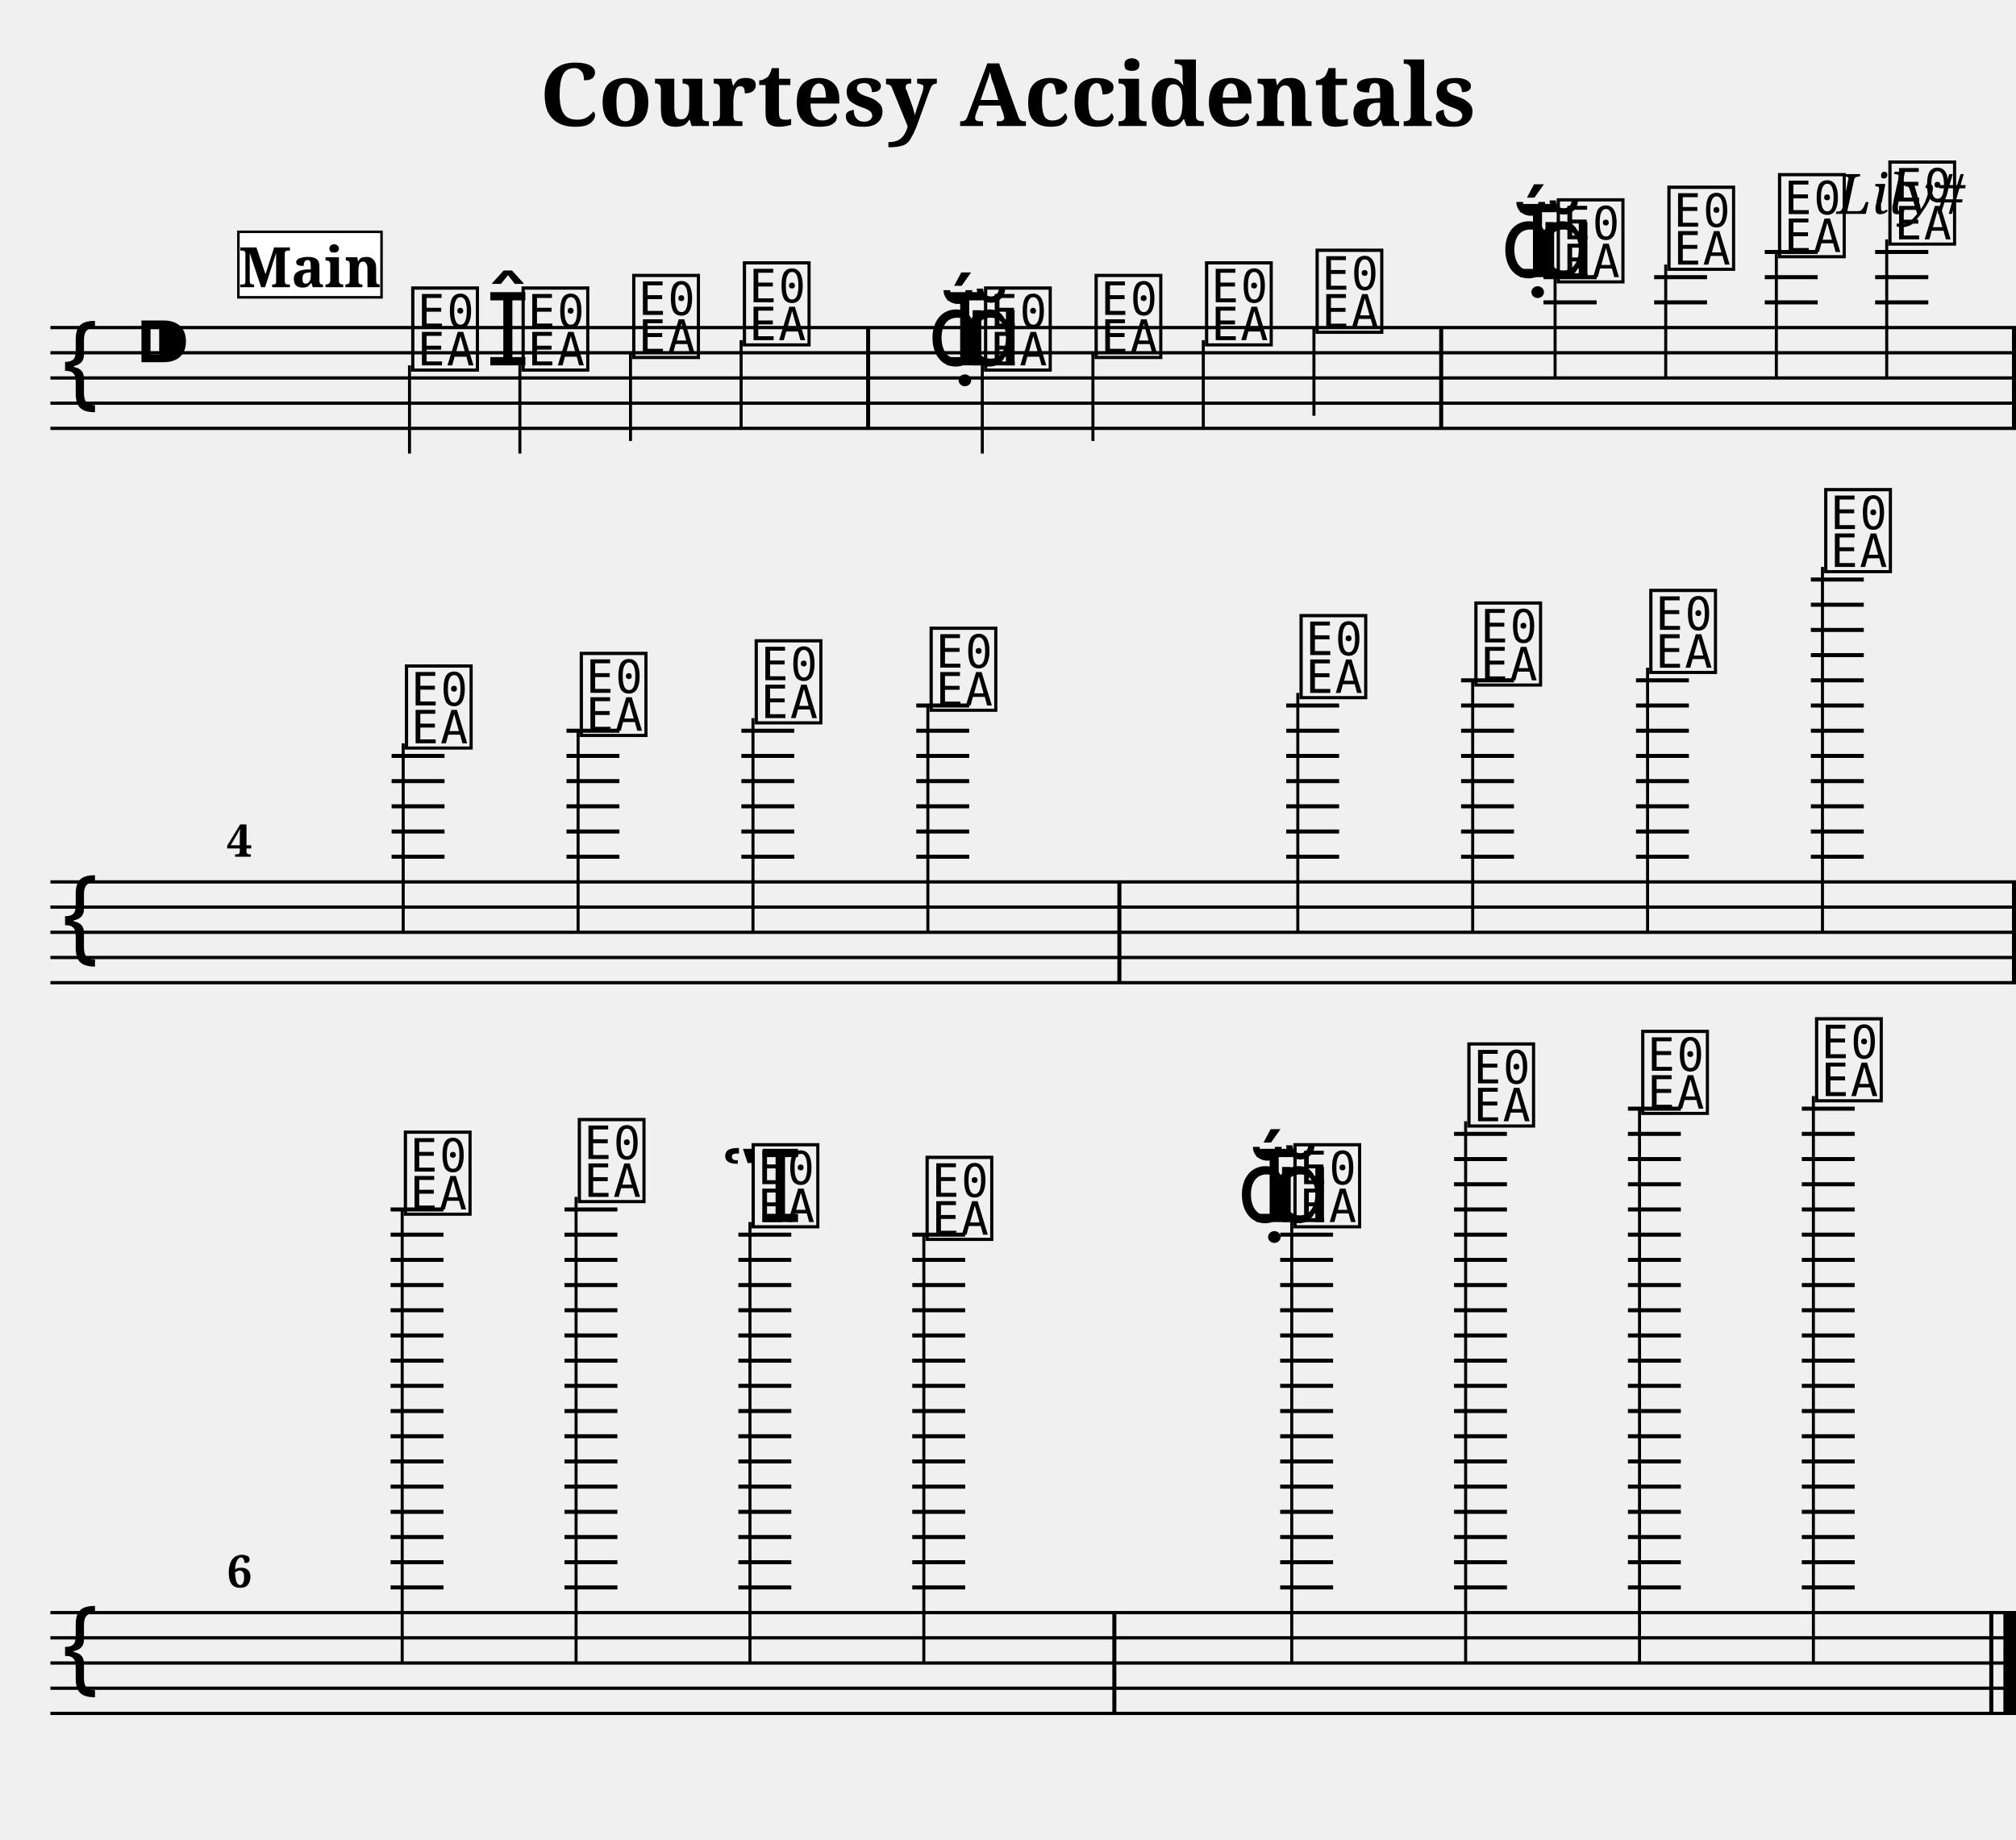
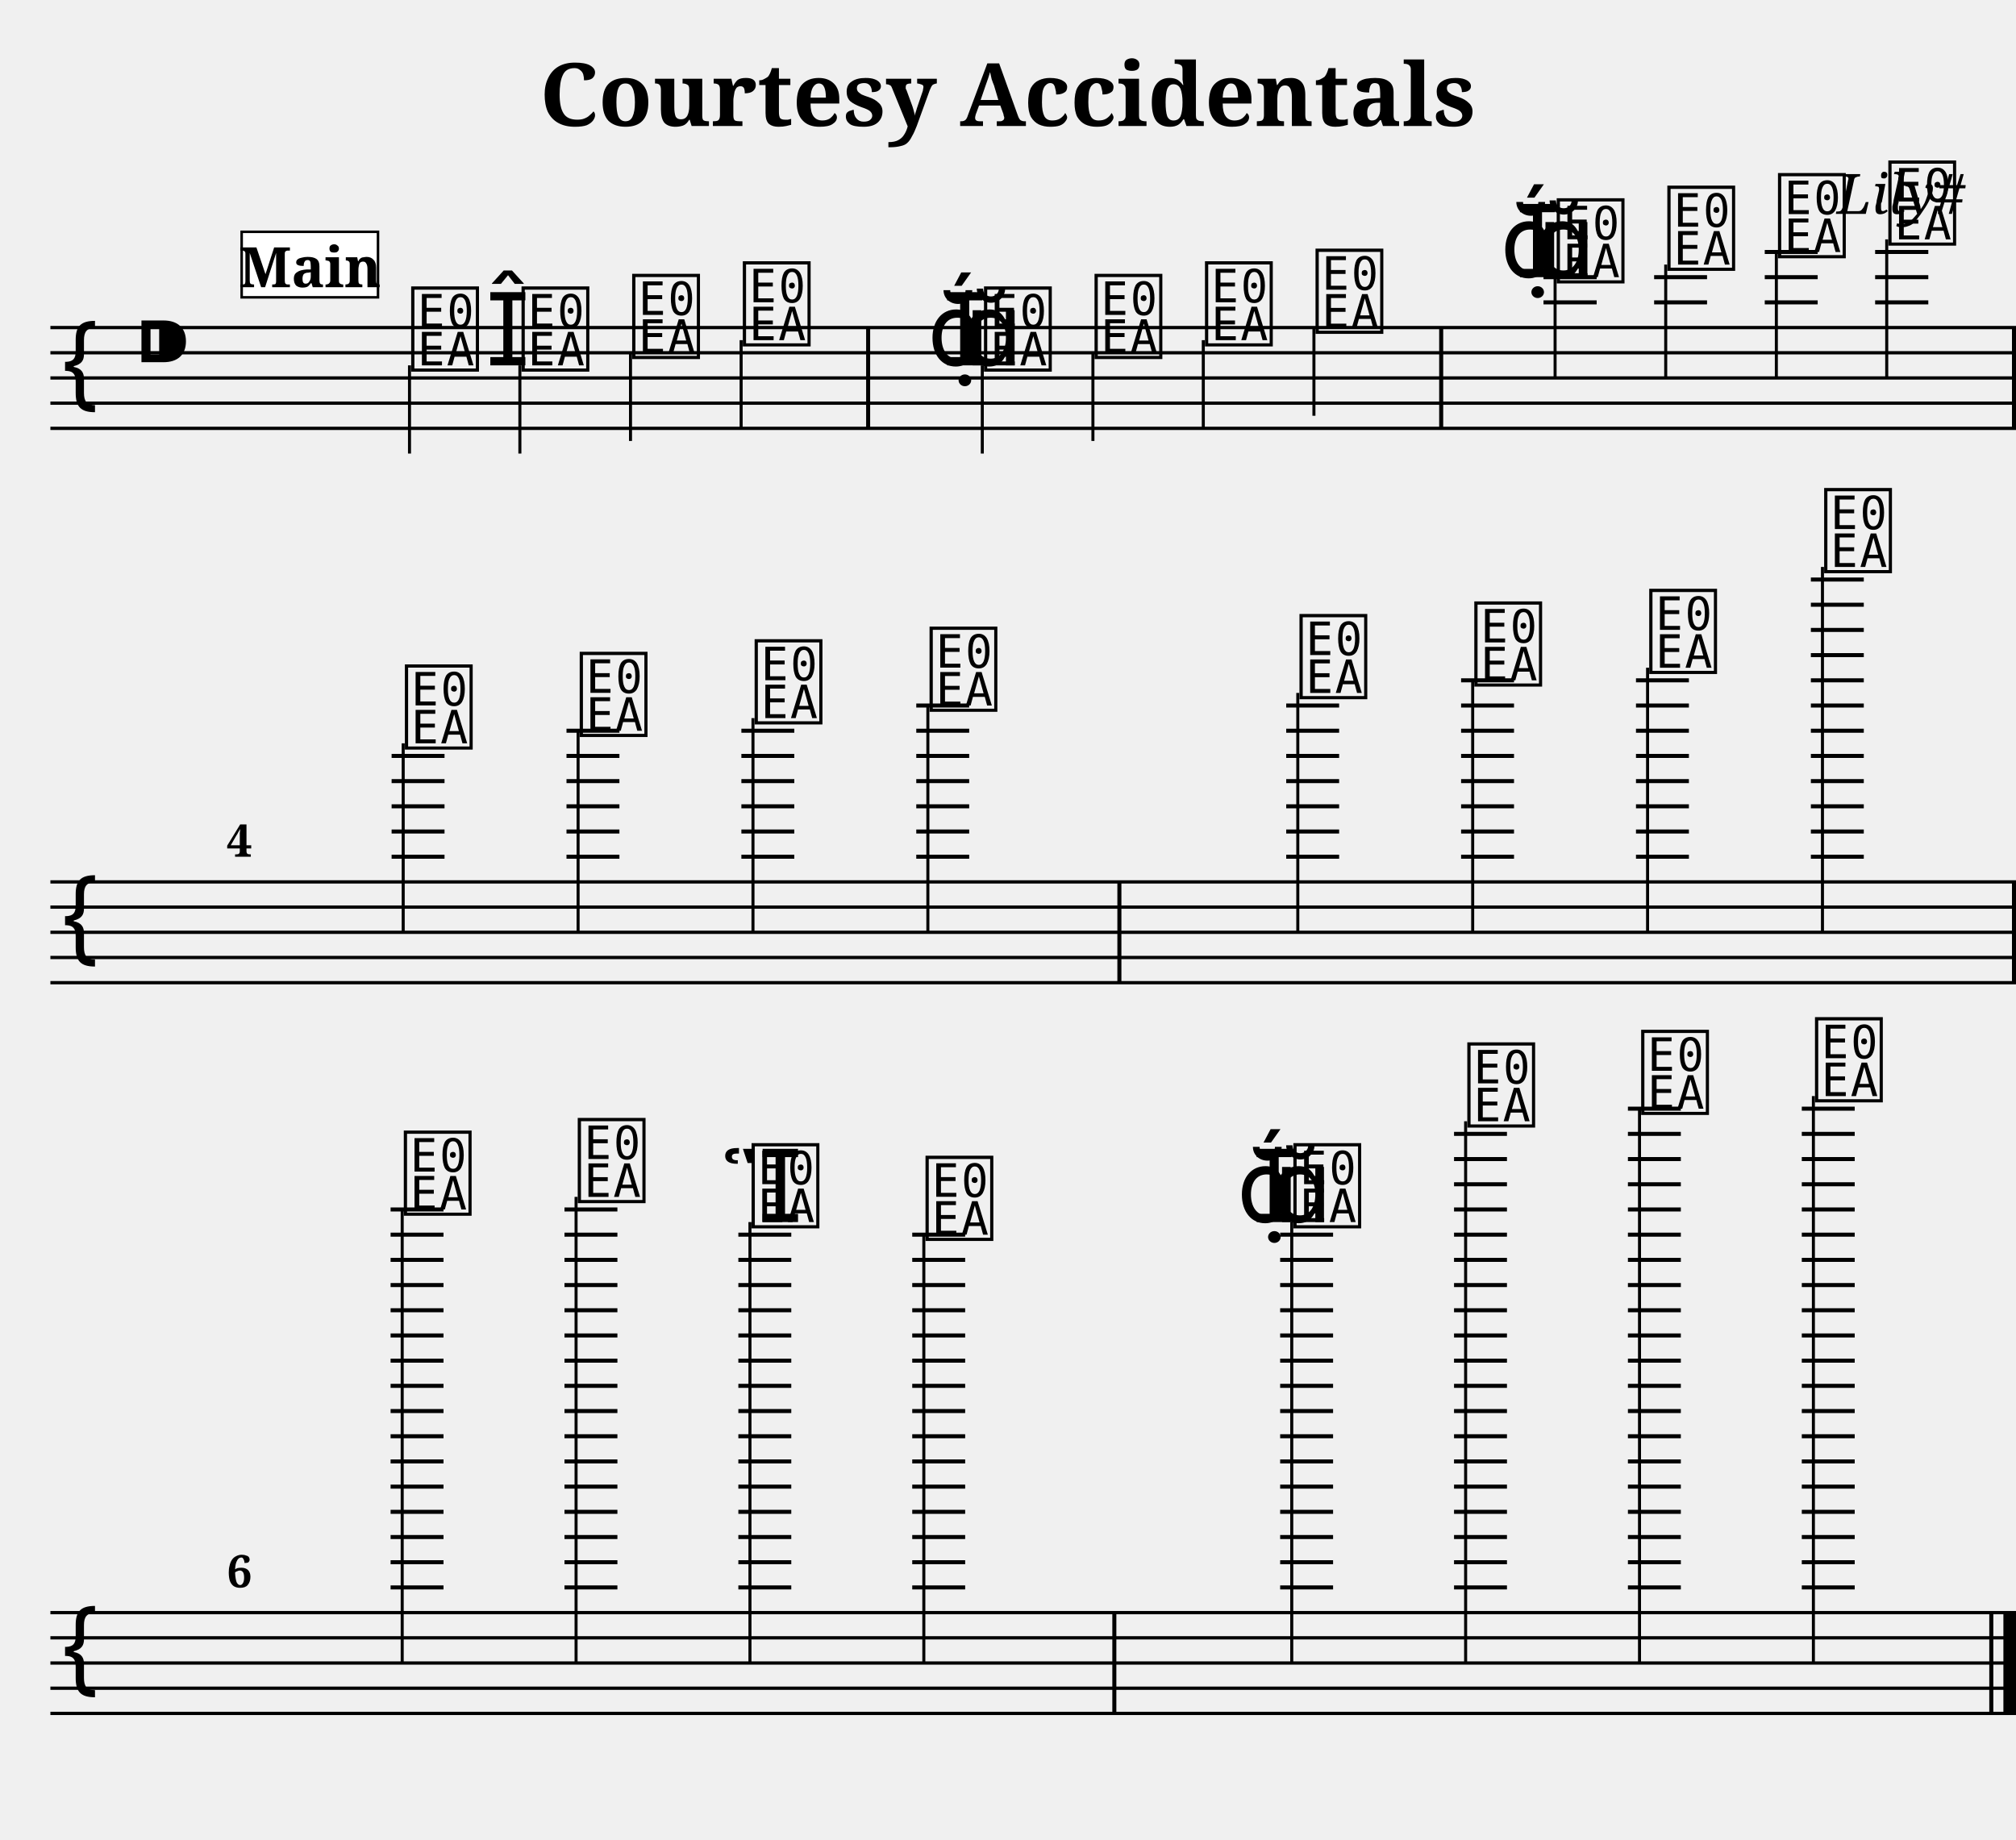
<svg xmlns="http://www.w3.org/2000/svg" width="800.0" height="730.0" viewBox="0 0 80.00 73.00">
  <style>
  @font-face { font-family: 'Emmentaler'; src: local('Emmentaler'); }
  .music { font-family: 'Emmentaler', serif; }
</style>
  <text x="40.00" y="5.00" font-size="3.49" font-family="serif" font-weight="bold" text-anchor="middle">Courtesy Accidentals</text>
  <text x="78.00" y="8.49" font-size="2.20" font-family="serif" font-style="italic" text-anchor="end">Lily#</text>
  <g transform="translate(2.00,0.00) scale(1,1)">
    <line x1="0.00" y1="13.00" x2="78.00" y2="13.00" stroke="#000000" stroke-width="0.130" />
    <line x1="0.00" y1="14.00" x2="78.00" y2="14.00" stroke="#000000" stroke-width="0.130" />
    <line x1="0.00" y1="15.00" x2="78.00" y2="15.00" stroke="#000000" stroke-width="0.130" />
    <line x1="0.00" y1="16.00" x2="78.00" y2="16.00" stroke="#000000" stroke-width="0.130" />
    <line x1="0.00" y1="17.00" x2="78.00" y2="17.00" stroke="#000000" stroke-width="0.130" />
    <text class="music" x="0.30" y="16.00" font-size="4.00"></text>
    <text class="music" x="3.30" y="15.00" font-size="4.00"></text>
    <text class="music" x="14.19" y="14.50" font-size="4.00" data-pos="245"></text>
    <line x1="14.25" y1="14.50" x2="14.25" y2="18.00" stroke="#000000" stroke-width="0.120" />
    <text class="music" x="17.27" y="14.50" font-size="4.00" data-pos="368"></text>
    <text class="music" x="18.57" y="14.50" font-size="4.00" data-pos="368"></text>
    <line x1="18.63" y1="14.50" x2="18.63" y2="18.00" stroke="#000000" stroke-width="0.120" />
    <text class="music" x="22.96" y="14.00" font-size="4.00" data-pos="372"></text>
    <line x1="23.02" y1="14.00" x2="23.02" y2="17.50" stroke="#000000" stroke-width="0.120" />
    <text class="music" x="27.35" y="13.50" font-size="4.00" data-pos="374"></text>
    <line x1="27.41" y1="13.50" x2="27.41" y2="17.00" stroke="#000000" stroke-width="0.120" />
    <text class="music" x="34.80" y="14.50" font-size="4.00" data-pos="378"></text>
    <text class="music" x="35.40" y="14.50" font-size="4.00" data-pos="378"></text>
    <text class="music" x="36.12" y="14.50" font-size="4.00" data-pos="378"></text>
    <text class="music" x="36.92" y="14.50" font-size="4.00" data-pos="378"></text>
    <line x1="36.98" y1="14.50" x2="36.98" y2="18.00" stroke="#000000" stroke-width="0.120" />
    <text class="music" x="41.31" y="14.00" font-size="4.00" data-pos="381"></text>
    <line x1="41.37" y1="14.00" x2="41.37" y2="17.50" stroke="#000000" stroke-width="0.120" />
    <text class="music" x="45.69" y="13.50" font-size="4.00" data-pos="383"></text>
    <line x1="45.75" y1="13.50" x2="45.75" y2="17.00" stroke="#000000" stroke-width="0.120" />
    <text class="music" x="50.08" y="13.00" font-size="4.00" data-pos="385"></text>
    <line x1="50.14" y1="13.00" x2="50.14" y2="16.50" stroke="#000000" stroke-width="0.120" />
    <text class="music" x="57.53" y="11.00" font-size="4.00" data-pos="418"></text>
    <text class="music" x="58.13" y="11.00" font-size="4.00" data-pos="418"></text>
    <text class="music" x="58.85" y="11.00" font-size="4.00" data-pos="418"></text>
    <text class="music" x="59.65" y="11.00" font-size="4.00" data-pos="418"></text>
    <line x1="59.25" y1="12.00" x2="61.36" y2="12.00" stroke="#000000" stroke-width="0.160" />
    <line x1="59.25" y1="11.00" x2="61.36" y2="11.00" stroke="#000000" stroke-width="0.160" />
    <line x1="59.71" y1="11.00" x2="59.71" y2="15.00" stroke="#000000" stroke-width="0.120" />
    <text class="music" x="64.04" y="10.50" font-size="4.00" data-pos="500"></text>
    <line x1="63.64" y1="12.00" x2="65.74" y2="12.00" stroke="#000000" stroke-width="0.160" />
    <line x1="63.64" y1="11.00" x2="65.74" y2="11.00" stroke="#000000" stroke-width="0.160" />
    <line x1="64.10" y1="10.50" x2="64.10" y2="15.00" stroke="#000000" stroke-width="0.120" />
    <text class="music" x="68.43" y="10.00" font-size="4.00" data-pos="502"></text>
    <line x1="68.03" y1="12.00" x2="70.13" y2="12.00" stroke="#000000" stroke-width="0.160" />
    <line x1="68.03" y1="11.00" x2="70.13" y2="11.00" stroke="#000000" stroke-width="0.160" />
    <line x1="68.03" y1="10.00" x2="70.13" y2="10.00" stroke="#000000" stroke-width="0.160" />
    <line x1="68.49" y1="10.00" x2="68.49" y2="15.00" stroke="#000000" stroke-width="0.120" />
    <text class="music" x="72.81" y="9.50" font-size="4.00" data-pos="504"></text>
    <line x1="72.41" y1="12.00" x2="74.52" y2="12.00" stroke="#000000" stroke-width="0.160" />
    <line x1="72.41" y1="11.00" x2="74.52" y2="11.00" stroke="#000000" stroke-width="0.160" />
    <line x1="72.41" y1="10.00" x2="74.52" y2="10.00" stroke="#000000" stroke-width="0.160" />
    <line x1="72.87" y1="9.50" x2="72.87" y2="15.00" stroke="#000000" stroke-width="0.120" />
    <rect x="32.37" y="13.00" width="0.16" height="4.00" fill="#000000" />
    <rect x="55.11" y="13.00" width="0.16" height="4.00" fill="#000000" />
    <rect x="77.84" y="13.00" width="0.16" height="4.00" fill="#000000" />
    <line x1="0.00" y1="35.00" x2="78.00" y2="35.00" stroke="#000000" stroke-width="0.130" />
    <line x1="0.00" y1="36.00" x2="78.00" y2="36.00" stroke="#000000" stroke-width="0.130" />
    <line x1="0.00" y1="37.00" x2="78.00" y2="37.00" stroke="#000000" stroke-width="0.130" />
    <line x1="0.00" y1="38.00" x2="78.00" y2="38.00" stroke="#000000" stroke-width="0.130" />
    <line x1="0.00" y1="39.00" x2="78.00" y2="39.00" stroke="#000000" stroke-width="0.130" />
    <text class="music" x="0.30" y="38.00" font-size="4.00"></text>
    <text class="music" x="13.94" y="29.50" font-size="4.00" data-pos="531"></text>
    <line x1="13.54" y1="34.00" x2="15.64" y2="34.00" stroke="#000000" stroke-width="0.160" />
    <line x1="13.54" y1="33.00" x2="15.64" y2="33.00" stroke="#000000" stroke-width="0.160" />
    <line x1="13.54" y1="32.00" x2="15.64" y2="32.00" stroke="#000000" stroke-width="0.160" />
    <line x1="13.54" y1="31.00" x2="15.64" y2="31.00" stroke="#000000" stroke-width="0.160" />
    <line x1="13.54" y1="30.00" x2="15.64" y2="30.00" stroke="#000000" stroke-width="0.160" />
    <line x1="14.00" y1="29.50" x2="14.00" y2="37.00" stroke="#000000" stroke-width="0.120" />
    <text class="music" x="20.88" y="29.00" font-size="4.00" data-pos="586"></text>
    <line x1="20.48" y1="34.00" x2="22.58" y2="34.00" stroke="#000000" stroke-width="0.160" />
    <line x1="20.48" y1="33.00" x2="22.58" y2="33.00" stroke="#000000" stroke-width="0.160" />
    <line x1="20.48" y1="32.00" x2="22.58" y2="32.00" stroke="#000000" stroke-width="0.160" />
    <line x1="20.48" y1="31.00" x2="22.58" y2="31.00" stroke="#000000" stroke-width="0.160" />
    <line x1="20.48" y1="30.00" x2="22.58" y2="30.00" stroke="#000000" stroke-width="0.160" />
    <line x1="20.48" y1="29.00" x2="22.58" y2="29.00" stroke="#000000" stroke-width="0.160" />
    <line x1="20.94" y1="29.00" x2="20.94" y2="37.00" stroke="#000000" stroke-width="0.120" />
    <text class="music" x="27.82" y="28.50" font-size="4.00" data-pos="588"></text>
    <line x1="27.42" y1="34.00" x2="29.52" y2="34.00" stroke="#000000" stroke-width="0.160" />
    <line x1="27.42" y1="33.00" x2="29.52" y2="33.00" stroke="#000000" stroke-width="0.160" />
    <line x1="27.42" y1="32.00" x2="29.52" y2="32.00" stroke="#000000" stroke-width="0.160" />
    <line x1="27.42" y1="31.00" x2="29.52" y2="31.00" stroke="#000000" stroke-width="0.160" />
    <line x1="27.42" y1="30.00" x2="29.52" y2="30.00" stroke="#000000" stroke-width="0.160" />
    <line x1="27.42" y1="29.00" x2="29.52" y2="29.00" stroke="#000000" stroke-width="0.160" />
    <line x1="27.88" y1="28.50" x2="27.88" y2="37.00" stroke="#000000" stroke-width="0.120" />
    <text class="music" x="34.76" y="28.00" font-size="4.00" data-pos="590"></text>
    <line x1="34.36" y1="34.00" x2="36.46" y2="34.00" stroke="#000000" stroke-width="0.160" />
    <line x1="34.36" y1="33.00" x2="36.46" y2="33.00" stroke="#000000" stroke-width="0.160" />
    <line x1="34.36" y1="32.00" x2="36.46" y2="32.00" stroke="#000000" stroke-width="0.160" />
    <line x1="34.36" y1="31.00" x2="36.46" y2="31.00" stroke="#000000" stroke-width="0.160" />
    <line x1="34.36" y1="30.00" x2="36.46" y2="30.00" stroke="#000000" stroke-width="0.160" />
    <line x1="34.36" y1="29.00" x2="36.46" y2="29.00" stroke="#000000" stroke-width="0.160" />
    <line x1="34.36" y1="28.00" x2="36.46" y2="28.00" stroke="#000000" stroke-width="0.160" />
    <line x1="34.82" y1="28.00" x2="34.82" y2="37.00" stroke="#000000" stroke-width="0.120" />
    <text class="music" x="49.44" y="27.50" font-size="4.00" data-pos="594"></text>
    <line x1="49.04" y1="34.00" x2="51.14" y2="34.00" stroke="#000000" stroke-width="0.160" />
    <line x1="49.04" y1="33.00" x2="51.14" y2="33.00" stroke="#000000" stroke-width="0.160" />
    <line x1="49.04" y1="32.00" x2="51.14" y2="32.00" stroke="#000000" stroke-width="0.160" />
    <line x1="49.04" y1="31.00" x2="51.14" y2="31.00" stroke="#000000" stroke-width="0.160" />
    <line x1="49.04" y1="30.00" x2="51.14" y2="30.00" stroke="#000000" stroke-width="0.160" />
    <line x1="49.04" y1="29.00" x2="51.14" y2="29.00" stroke="#000000" stroke-width="0.160" />
    <line x1="49.04" y1="28.00" x2="51.14" y2="28.00" stroke="#000000" stroke-width="0.160" />
    <line x1="49.50" y1="27.50" x2="49.50" y2="37.00" stroke="#000000" stroke-width="0.120" />
    <text class="music" x="56.38" y="27.00" font-size="4.00" data-pos="597"></text>
    <line x1="55.98" y1="34.00" x2="58.08" y2="34.00" stroke="#000000" stroke-width="0.160" />
    <line x1="55.98" y1="33.00" x2="58.08" y2="33.00" stroke="#000000" stroke-width="0.160" />
    <line x1="55.98" y1="32.00" x2="58.08" y2="32.00" stroke="#000000" stroke-width="0.160" />
    <line x1="55.98" y1="31.00" x2="58.08" y2="31.00" stroke="#000000" stroke-width="0.160" />
    <line x1="55.98" y1="30.00" x2="58.08" y2="30.00" stroke="#000000" stroke-width="0.160" />
    <line x1="55.98" y1="29.00" x2="58.08" y2="29.00" stroke="#000000" stroke-width="0.160" />
    <line x1="55.98" y1="28.00" x2="58.08" y2="28.00" stroke="#000000" stroke-width="0.160" />
    <line x1="55.98" y1="27.00" x2="58.08" y2="27.00" stroke="#000000" stroke-width="0.160" />
    <line x1="56.44" y1="27.00" x2="56.44" y2="37.00" stroke="#000000" stroke-width="0.120" />
    <text class="music" x="63.32" y="26.50" font-size="4.00" data-pos="599"></text>
    <line x1="62.92" y1="34.00" x2="65.02" y2="34.00" stroke="#000000" stroke-width="0.160" />
    <line x1="62.92" y1="33.00" x2="65.02" y2="33.00" stroke="#000000" stroke-width="0.160" />
    <line x1="62.92" y1="32.00" x2="65.02" y2="32.00" stroke="#000000" stroke-width="0.160" />
    <line x1="62.92" y1="31.00" x2="65.02" y2="31.00" stroke="#000000" stroke-width="0.160" />
    <line x1="62.92" y1="30.00" x2="65.02" y2="30.00" stroke="#000000" stroke-width="0.160" />
    <line x1="62.92" y1="29.00" x2="65.02" y2="29.00" stroke="#000000" stroke-width="0.160" />
    <line x1="62.92" y1="28.00" x2="65.02" y2="28.00" stroke="#000000" stroke-width="0.160" />
    <line x1="62.92" y1="27.00" x2="65.02" y2="27.00" stroke="#000000" stroke-width="0.160" />
    <line x1="63.38" y1="26.50" x2="63.38" y2="37.00" stroke="#000000" stroke-width="0.120" />
    <text class="music" x="70.26" y="22.50" font-size="4.00" data-pos="601"></text>
    <line x1="69.86" y1="34.00" x2="71.96" y2="34.00" stroke="#000000" stroke-width="0.160" />
    <line x1="69.86" y1="33.00" x2="71.96" y2="33.00" stroke="#000000" stroke-width="0.160" />
    <line x1="69.86" y1="32.00" x2="71.96" y2="32.00" stroke="#000000" stroke-width="0.160" />
    <line x1="69.86" y1="31.00" x2="71.96" y2="31.00" stroke="#000000" stroke-width="0.160" />
    <line x1="69.86" y1="30.00" x2="71.96" y2="30.00" stroke="#000000" stroke-width="0.160" />
    <line x1="69.86" y1="29.00" x2="71.96" y2="29.00" stroke="#000000" stroke-width="0.160" />
    <line x1="69.86" y1="28.00" x2="71.96" y2="28.00" stroke="#000000" stroke-width="0.160" />
    <line x1="69.86" y1="27.00" x2="71.96" y2="27.00" stroke="#000000" stroke-width="0.160" />
    <line x1="69.86" y1="26.00" x2="71.96" y2="26.00" stroke="#000000" stroke-width="0.160" />
    <line x1="69.86" y1="25.00" x2="71.96" y2="25.00" stroke="#000000" stroke-width="0.160" />
    <line x1="69.86" y1="24.00" x2="71.96" y2="24.00" stroke="#000000" stroke-width="0.160" />
    <line x1="69.86" y1="23.00" x2="71.96" y2="23.00" stroke="#000000" stroke-width="0.160" />
    <line x1="70.32" y1="22.50" x2="70.32" y2="37.00" stroke="#000000" stroke-width="0.120" />
    <rect x="42.34" y="35.00" width="0.16" height="4.00" fill="#000000" />
    <rect x="77.84" y="35.00" width="0.16" height="4.00" fill="#000000" />
    <line x1="0.00" y1="64.00" x2="78.00" y2="64.00" stroke="#000000" stroke-width="0.130" />
    <line x1="0.00" y1="65.00" x2="78.00" y2="65.00" stroke="#000000" stroke-width="0.130" />
    <line x1="0.00" y1="66.00" x2="78.00" y2="66.00" stroke="#000000" stroke-width="0.130" />
    <line x1="0.00" y1="67.00" x2="78.00" y2="67.00" stroke="#000000" stroke-width="0.130" />
    <line x1="0.00" y1="68.00" x2="78.00" y2="68.00" stroke="#000000" stroke-width="0.130" />
    <text class="music" x="0.30" y="67.00" font-size="4.00"></text>
    <text class="music" x="13.90" y="48.00" font-size="4.00" data-pos="631"></text>
    <line x1="13.50" y1="63.00" x2="15.60" y2="63.00" stroke="#000000" stroke-width="0.160" />
    <line x1="13.50" y1="62.00" x2="15.60" y2="62.00" stroke="#000000" stroke-width="0.160" />
    <line x1="13.50" y1="61.00" x2="15.60" y2="61.00" stroke="#000000" stroke-width="0.160" />
    <line x1="13.50" y1="60.00" x2="15.60" y2="60.00" stroke="#000000" stroke-width="0.160" />
    <line x1="13.50" y1="59.00" x2="15.60" y2="59.00" stroke="#000000" stroke-width="0.160" />
    <line x1="13.50" y1="58.00" x2="15.60" y2="58.00" stroke="#000000" stroke-width="0.160" />
    <line x1="13.50" y1="57.00" x2="15.60" y2="57.00" stroke="#000000" stroke-width="0.160" />
    <line x1="13.50" y1="56.00" x2="15.60" y2="56.00" stroke="#000000" stroke-width="0.160" />
    <line x1="13.50" y1="55.00" x2="15.60" y2="55.00" stroke="#000000" stroke-width="0.160" />
    <line x1="13.50" y1="54.00" x2="15.60" y2="54.00" stroke="#000000" stroke-width="0.160" />
    <line x1="13.50" y1="53.00" x2="15.60" y2="53.00" stroke="#000000" stroke-width="0.160" />
    <line x1="13.50" y1="52.00" x2="15.60" y2="52.00" stroke="#000000" stroke-width="0.160" />
    <line x1="13.50" y1="51.00" x2="15.60" y2="51.00" stroke="#000000" stroke-width="0.160" />
    <line x1="13.50" y1="50.00" x2="15.60" y2="50.00" stroke="#000000" stroke-width="0.160" />
    <line x1="13.50" y1="49.00" x2="15.60" y2="49.00" stroke="#000000" stroke-width="0.160" />
    <line x1="13.50" y1="48.00" x2="15.60" y2="48.00" stroke="#000000" stroke-width="0.160" />
    <line x1="13.96" y1="48.00" x2="13.96" y2="66.00" stroke="#000000" stroke-width="0.120" />
    <text class="music" x="20.80" y="47.50" font-size="4.00" data-pos="695"></text>
    <line x1="20.40" y1="63.00" x2="22.50" y2="63.00" stroke="#000000" stroke-width="0.160" />
    <line x1="20.40" y1="62.00" x2="22.50" y2="62.00" stroke="#000000" stroke-width="0.160" />
    <line x1="20.40" y1="61.00" x2="22.50" y2="61.00" stroke="#000000" stroke-width="0.160" />
    <line x1="20.40" y1="60.00" x2="22.50" y2="60.00" stroke="#000000" stroke-width="0.160" />
    <line x1="20.40" y1="59.00" x2="22.50" y2="59.00" stroke="#000000" stroke-width="0.160" />
    <line x1="20.40" y1="58.00" x2="22.50" y2="58.00" stroke="#000000" stroke-width="0.160" />
    <line x1="20.40" y1="57.00" x2="22.50" y2="57.00" stroke="#000000" stroke-width="0.160" />
    <line x1="20.40" y1="56.00" x2="22.50" y2="56.00" stroke="#000000" stroke-width="0.160" />
    <line x1="20.40" y1="55.00" x2="22.50" y2="55.00" stroke="#000000" stroke-width="0.160" />
    <line x1="20.40" y1="54.00" x2="22.50" y2="54.00" stroke="#000000" stroke-width="0.160" />
    <line x1="20.40" y1="53.00" x2="22.50" y2="53.00" stroke="#000000" stroke-width="0.160" />
    <line x1="20.40" y1="52.00" x2="22.50" y2="52.00" stroke="#000000" stroke-width="0.160" />
    <line x1="20.40" y1="51.00" x2="22.50" y2="51.00" stroke="#000000" stroke-width="0.160" />
    <line x1="20.40" y1="50.00" x2="22.50" y2="50.00" stroke="#000000" stroke-width="0.160" />
    <line x1="20.40" y1="49.00" x2="22.50" y2="49.00" stroke="#000000" stroke-width="0.160" />
    <line x1="20.40" y1="48.00" x2="22.50" y2="48.00" stroke="#000000" stroke-width="0.160" />
    <line x1="20.86" y1="47.50" x2="20.86" y2="66.00" stroke="#000000" stroke-width="0.120" />
    <text class="music" x="26.59" y="48.50" font-size="4.00" data-pos="697"></text>
    <text class="music" x="27.70" y="48.50" font-size="4.00" data-pos="697"></text>
    <line x1="27.30" y1="63.00" x2="29.40" y2="63.00" stroke="#000000" stroke-width="0.160" />
    <line x1="27.30" y1="62.00" x2="29.40" y2="62.00" stroke="#000000" stroke-width="0.160" />
    <line x1="27.30" y1="61.00" x2="29.40" y2="61.00" stroke="#000000" stroke-width="0.160" />
    <line x1="27.30" y1="60.00" x2="29.40" y2="60.00" stroke="#000000" stroke-width="0.160" />
    <line x1="27.30" y1="59.00" x2="29.40" y2="59.00" stroke="#000000" stroke-width="0.160" />
    <line x1="27.30" y1="58.00" x2="29.40" y2="58.00" stroke="#000000" stroke-width="0.160" />
    <line x1="27.30" y1="57.00" x2="29.40" y2="57.00" stroke="#000000" stroke-width="0.160" />
    <line x1="27.30" y1="56.00" x2="29.40" y2="56.00" stroke="#000000" stroke-width="0.160" />
    <line x1="27.30" y1="55.00" x2="29.40" y2="55.00" stroke="#000000" stroke-width="0.160" />
    <line x1="27.30" y1="54.00" x2="29.40" y2="54.00" stroke="#000000" stroke-width="0.160" />
    <line x1="27.30" y1="53.00" x2="29.40" y2="53.00" stroke="#000000" stroke-width="0.160" />
    <line x1="27.30" y1="52.00" x2="29.40" y2="52.00" stroke="#000000" stroke-width="0.160" />
    <line x1="27.30" y1="51.00" x2="29.40" y2="51.00" stroke="#000000" stroke-width="0.160" />
    <line x1="27.30" y1="50.00" x2="29.40" y2="50.00" stroke="#000000" stroke-width="0.160" />
    <line x1="27.30" y1="49.00" x2="29.40" y2="49.00" stroke="#000000" stroke-width="0.160" />
    <line x1="27.76" y1="48.50" x2="27.76" y2="66.00" stroke="#000000" stroke-width="0.120" />
    <text class="music" x="34.60" y="49.00" font-size="4.00" data-pos="701"></text>
    <line x1="34.20" y1="63.00" x2="36.30" y2="63.00" stroke="#000000" stroke-width="0.160" />
    <line x1="34.20" y1="62.00" x2="36.30" y2="62.00" stroke="#000000" stroke-width="0.160" />
    <line x1="34.20" y1="61.00" x2="36.30" y2="61.00" stroke="#000000" stroke-width="0.160" />
    <line x1="34.20" y1="60.00" x2="36.30" y2="60.00" stroke="#000000" stroke-width="0.160" />
    <line x1="34.20" y1="59.00" x2="36.30" y2="59.00" stroke="#000000" stroke-width="0.160" />
    <line x1="34.20" y1="58.00" x2="36.30" y2="58.00" stroke="#000000" stroke-width="0.160" />
    <line x1="34.20" y1="57.00" x2="36.30" y2="57.00" stroke="#000000" stroke-width="0.160" />
    <line x1="34.20" y1="56.00" x2="36.30" y2="56.00" stroke="#000000" stroke-width="0.160" />
    <line x1="34.20" y1="55.00" x2="36.30" y2="55.00" stroke="#000000" stroke-width="0.160" />
    <line x1="34.20" y1="54.00" x2="36.30" y2="54.00" stroke="#000000" stroke-width="0.160" />
    <line x1="34.20" y1="53.00" x2="36.30" y2="53.00" stroke="#000000" stroke-width="0.160" />
    <line x1="34.20" y1="52.00" x2="36.30" y2="52.00" stroke="#000000" stroke-width="0.160" />
    <line x1="34.20" y1="51.00" x2="36.30" y2="51.00" stroke="#000000" stroke-width="0.160" />
    <line x1="34.20" y1="50.00" x2="36.30" y2="50.00" stroke="#000000" stroke-width="0.160" />
    <line x1="34.20" y1="49.00" x2="36.30" y2="49.00" stroke="#000000" stroke-width="0.160" />
    <line x1="34.66" y1="49.00" x2="34.66" y2="66.00" stroke="#000000" stroke-width="0.120" />
    <text class="music" x="47.08" y="48.50" font-size="4.00" data-pos="705"></text>
    <text class="music" x="47.68" y="48.50" font-size="4.00" data-pos="705"></text>
    <text class="music" x="48.40" y="48.50" font-size="4.00" data-pos="705"></text>
    <text class="music" x="49.20" y="48.50" font-size="4.00" data-pos="705"></text>
    <line x1="48.80" y1="63.00" x2="50.90" y2="63.00" stroke="#000000" stroke-width="0.160" />
    <line x1="48.80" y1="62.00" x2="50.90" y2="62.00" stroke="#000000" stroke-width="0.160" />
    <line x1="48.80" y1="61.00" x2="50.90" y2="61.00" stroke="#000000" stroke-width="0.160" />
    <line x1="48.80" y1="60.00" x2="50.90" y2="60.00" stroke="#000000" stroke-width="0.160" />
    <line x1="48.80" y1="59.00" x2="50.90" y2="59.00" stroke="#000000" stroke-width="0.160" />
    <line x1="48.80" y1="58.00" x2="50.90" y2="58.00" stroke="#000000" stroke-width="0.160" />
    <line x1="48.80" y1="57.00" x2="50.90" y2="57.00" stroke="#000000" stroke-width="0.160" />
    <line x1="48.80" y1="56.00" x2="50.90" y2="56.00" stroke="#000000" stroke-width="0.160" />
    <line x1="48.80" y1="55.00" x2="50.90" y2="55.00" stroke="#000000" stroke-width="0.160" />
    <line x1="48.80" y1="54.00" x2="50.90" y2="54.00" stroke="#000000" stroke-width="0.160" />
    <line x1="48.80" y1="53.00" x2="50.90" y2="53.00" stroke="#000000" stroke-width="0.160" />
    <line x1="48.80" y1="52.00" x2="50.90" y2="52.00" stroke="#000000" stroke-width="0.160" />
    <line x1="48.80" y1="51.00" x2="50.90" y2="51.00" stroke="#000000" stroke-width="0.160" />
    <line x1="48.80" y1="50.00" x2="50.90" y2="50.00" stroke="#000000" stroke-width="0.160" />
    <line x1="48.80" y1="49.00" x2="50.90" y2="49.00" stroke="#000000" stroke-width="0.160" />
    <line x1="49.26" y1="48.50" x2="49.26" y2="66.00" stroke="#000000" stroke-width="0.120" />
    <text class="music" x="56.10" y="44.50" font-size="4.00" data-pos="708"></text>
    <line x1="55.70" y1="63.00" x2="57.80" y2="63.00" stroke="#000000" stroke-width="0.160" />
    <line x1="55.70" y1="62.00" x2="57.80" y2="62.00" stroke="#000000" stroke-width="0.160" />
    <line x1="55.70" y1="61.00" x2="57.80" y2="61.00" stroke="#000000" stroke-width="0.160" />
    <line x1="55.70" y1="60.00" x2="57.80" y2="60.00" stroke="#000000" stroke-width="0.160" />
    <line x1="55.70" y1="59.00" x2="57.80" y2="59.00" stroke="#000000" stroke-width="0.160" />
    <line x1="55.70" y1="58.00" x2="57.80" y2="58.00" stroke="#000000" stroke-width="0.160" />
    <line x1="55.70" y1="57.00" x2="57.80" y2="57.00" stroke="#000000" stroke-width="0.160" />
    <line x1="55.70" y1="56.00" x2="57.80" y2="56.00" stroke="#000000" stroke-width="0.160" />
    <line x1="55.70" y1="55.00" x2="57.80" y2="55.00" stroke="#000000" stroke-width="0.160" />
    <line x1="55.70" y1="54.00" x2="57.80" y2="54.00" stroke="#000000" stroke-width="0.160" />
    <line x1="55.70" y1="53.00" x2="57.80" y2="53.00" stroke="#000000" stroke-width="0.160" />
    <line x1="55.70" y1="52.00" x2="57.80" y2="52.00" stroke="#000000" stroke-width="0.160" />
    <line x1="55.70" y1="51.00" x2="57.80" y2="51.00" stroke="#000000" stroke-width="0.160" />
    <line x1="55.70" y1="50.00" x2="57.80" y2="50.00" stroke="#000000" stroke-width="0.160" />
    <line x1="55.70" y1="49.00" x2="57.80" y2="49.00" stroke="#000000" stroke-width="0.160" />
    <line x1="55.70" y1="48.00" x2="57.80" y2="48.00" stroke="#000000" stroke-width="0.160" />
    <line x1="55.70" y1="47.00" x2="57.80" y2="47.00" stroke="#000000" stroke-width="0.160" />
    <line x1="55.70" y1="46.00" x2="57.80" y2="46.00" stroke="#000000" stroke-width="0.160" />
    <line x1="55.70" y1="45.00" x2="57.80" y2="45.00" stroke="#000000" stroke-width="0.160" />
    <line x1="56.16" y1="44.50" x2="56.16" y2="66.00" stroke="#000000" stroke-width="0.120" />
    <text class="music" x="63.00" y="44.00" font-size="4.00" data-pos="711"></text>
    <line x1="62.60" y1="63.00" x2="64.70" y2="63.00" stroke="#000000" stroke-width="0.160" />
    <line x1="62.60" y1="62.00" x2="64.70" y2="62.00" stroke="#000000" stroke-width="0.160" />
    <line x1="62.60" y1="61.00" x2="64.70" y2="61.00" stroke="#000000" stroke-width="0.160" />
    <line x1="62.60" y1="60.00" x2="64.70" y2="60.00" stroke="#000000" stroke-width="0.160" />
    <line x1="62.60" y1="59.00" x2="64.70" y2="59.00" stroke="#000000" stroke-width="0.160" />
    <line x1="62.60" y1="58.00" x2="64.70" y2="58.00" stroke="#000000" stroke-width="0.160" />
    <line x1="62.60" y1="57.00" x2="64.70" y2="57.00" stroke="#000000" stroke-width="0.160" />
    <line x1="62.60" y1="56.00" x2="64.70" y2="56.00" stroke="#000000" stroke-width="0.160" />
    <line x1="62.60" y1="55.00" x2="64.70" y2="55.00" stroke="#000000" stroke-width="0.160" />
    <line x1="62.60" y1="54.00" x2="64.70" y2="54.00" stroke="#000000" stroke-width="0.160" />
    <line x1="62.60" y1="53.00" x2="64.70" y2="53.00" stroke="#000000" stroke-width="0.160" />
    <line x1="62.60" y1="52.00" x2="64.70" y2="52.00" stroke="#000000" stroke-width="0.160" />
    <line x1="62.60" y1="51.00" x2="64.70" y2="51.00" stroke="#000000" stroke-width="0.160" />
    <line x1="62.60" y1="50.00" x2="64.70" y2="50.00" stroke="#000000" stroke-width="0.160" />
    <line x1="62.60" y1="49.00" x2="64.70" y2="49.00" stroke="#000000" stroke-width="0.160" />
    <line x1="62.60" y1="48.00" x2="64.70" y2="48.00" stroke="#000000" stroke-width="0.160" />
    <line x1="62.60" y1="47.00" x2="64.70" y2="47.00" stroke="#000000" stroke-width="0.160" />
    <line x1="62.60" y1="46.00" x2="64.70" y2="46.00" stroke="#000000" stroke-width="0.160" />
    <line x1="62.60" y1="45.00" x2="64.70" y2="45.00" stroke="#000000" stroke-width="0.160" />
    <line x1="62.60" y1="44.00" x2="64.70" y2="44.00" stroke="#000000" stroke-width="0.160" />
    <line x1="63.06" y1="44.00" x2="63.06" y2="66.00" stroke="#000000" stroke-width="0.120" />
    <text class="music" x="69.90" y="43.50" font-size="4.00" data-pos="713"></text>
    <line x1="69.50" y1="63.00" x2="71.60" y2="63.00" stroke="#000000" stroke-width="0.160" />
    <line x1="69.50" y1="62.00" x2="71.60" y2="62.00" stroke="#000000" stroke-width="0.160" />
    <line x1="69.50" y1="61.00" x2="71.60" y2="61.00" stroke="#000000" stroke-width="0.160" />
    <line x1="69.50" y1="60.00" x2="71.60" y2="60.00" stroke="#000000" stroke-width="0.160" />
    <line x1="69.50" y1="59.00" x2="71.60" y2="59.00" stroke="#000000" stroke-width="0.160" />
    <line x1="69.50" y1="58.00" x2="71.60" y2="58.00" stroke="#000000" stroke-width="0.160" />
    <line x1="69.50" y1="57.00" x2="71.60" y2="57.00" stroke="#000000" stroke-width="0.160" />
    <line x1="69.50" y1="56.00" x2="71.60" y2="56.00" stroke="#000000" stroke-width="0.160" />
    <line x1="69.50" y1="55.00" x2="71.60" y2="55.00" stroke="#000000" stroke-width="0.160" />
    <line x1="69.50" y1="54.00" x2="71.60" y2="54.00" stroke="#000000" stroke-width="0.160" />
    <line x1="69.50" y1="53.00" x2="71.60" y2="53.00" stroke="#000000" stroke-width="0.160" />
    <line x1="69.50" y1="52.00" x2="71.60" y2="52.00" stroke="#000000" stroke-width="0.160" />
    <line x1="69.50" y1="51.00" x2="71.60" y2="51.00" stroke="#000000" stroke-width="0.160" />
    <line x1="69.50" y1="50.00" x2="71.60" y2="50.00" stroke="#000000" stroke-width="0.160" />
    <line x1="69.50" y1="49.00" x2="71.60" y2="49.00" stroke="#000000" stroke-width="0.160" />
    <line x1="69.50" y1="48.00" x2="71.60" y2="48.00" stroke="#000000" stroke-width="0.160" />
    <line x1="69.50" y1="47.00" x2="71.60" y2="47.00" stroke="#000000" stroke-width="0.160" />
    <line x1="69.50" y1="46.00" x2="71.60" y2="46.00" stroke="#000000" stroke-width="0.160" />
    <line x1="69.50" y1="45.00" x2="71.60" y2="45.00" stroke="#000000" stroke-width="0.160" />
    <line x1="69.50" y1="44.00" x2="71.60" y2="44.00" stroke="#000000" stroke-width="0.160" />
    <line x1="69.96" y1="43.50" x2="69.96" y2="66.00" stroke="#000000" stroke-width="0.120" />
    <rect x="42.14" y="64.00" width="0.16" height="4.00" fill="#000000" />
    <rect x="76.94" y="64.00" width="0.16" height="4.00" fill="#000000" />
    <rect x="77.50" y="64.00" width="0.50" height="4.00" fill="#000000" />
    <text x="7.00" y="34.00" font-size="1.80" font-family="serif" font-weight="bold" fill="#000000">4</text>
    <text x="7.00" y="63.00" font-size="1.80" font-family="serif" font-weight="bold" fill="#000000">6</text>
-     <rect x="7.46" y="9.20" width="5.68" height="2.60" fill="#FFFFFF" stroke="#000000" stroke-width="0.100" data-pos="0" />
+     <rect x="7.59" y="9.20" width="5.41" height="2.60" fill="#FFFFFF" stroke="#000000" stroke-width="0.100" data-pos="0" />
    <text x="10.30" y="11.40" font-size="2.20" font-family="serif" font-weight="bold" text-anchor="middle" fill="#000000" data-pos="0">Main</text>
  </g>
</svg>
